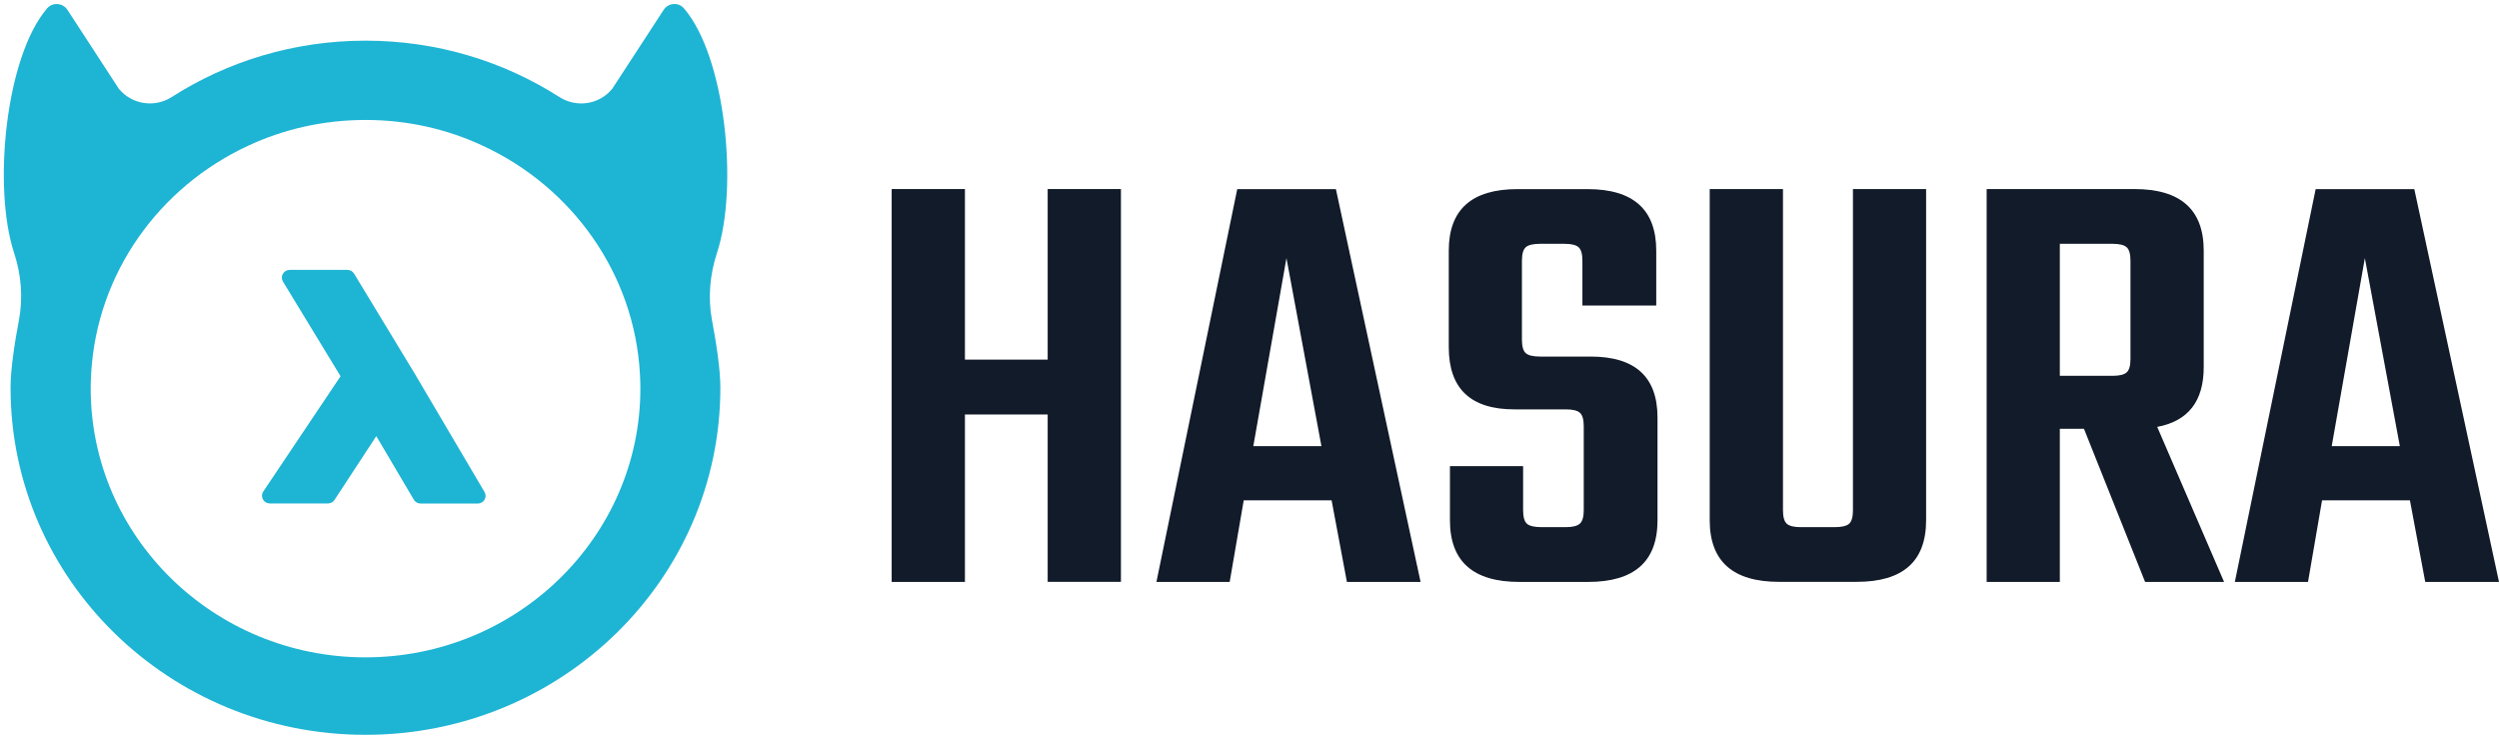
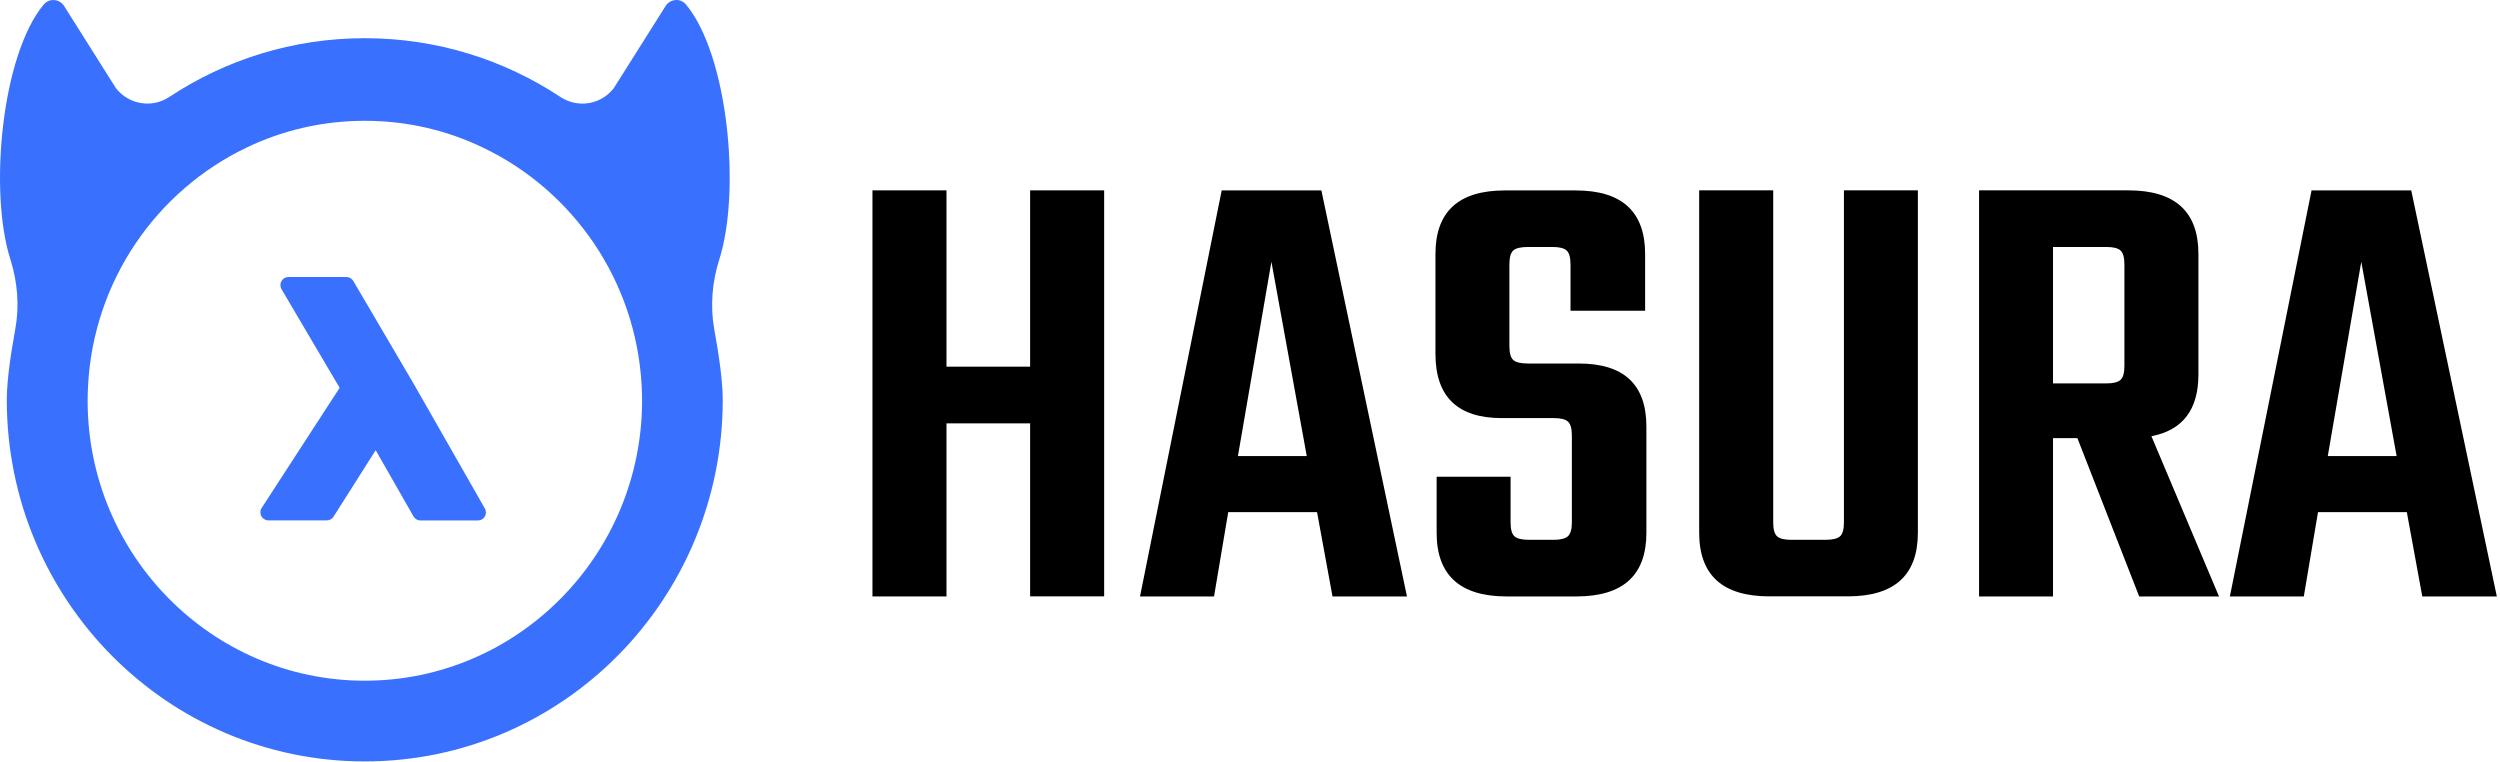
- <svg xmlns="http://www.w3.org/2000/svg" width="522" height="154" viewBox="0 0 522 154" fill="none">
-   <path d="M149.769 52.797C154.266 39.11 151.561 11.806 142.847 1.725C141.705 0.403 139.58 0.592 138.631 2.051L127.898 18.52C125.245 21.817 120.467 22.573 116.865 20.272C105.218 12.819 91.305 8.491 76.356 8.491C61.406 8.491 47.493 12.819 35.846 20.272C32.262 22.573 27.484 21.8 24.814 18.52L14.08 2.051C13.131 0.592 11.006 0.42 9.864 1.725C1.151 11.823 -1.555 39.127 2.942 52.797C4.436 57.348 4.84 62.156 3.961 66.827C3.083 71.464 2.205 77.062 2.205 80.961C2.205 120.991 35.407 153.43 76.338 153.43C117.287 153.43 150.471 120.974 150.471 80.961C150.471 77.062 149.593 71.464 148.715 66.827C147.854 62.156 148.275 57.348 149.769 52.797ZM76.338 137.254C44.682 137.254 18.946 112.078 18.946 81.132C18.946 80.119 18.981 79.123 19.034 78.127C20.176 57.039 33.281 39.025 51.814 30.438C59.245 26.969 67.572 25.046 76.356 25.046C85.139 25.046 93.448 26.969 100.897 30.455C119.43 39.042 132.535 57.073 133.677 78.144C133.73 79.14 133.765 80.154 133.765 81.15C133.747 112.078 107.994 137.254 76.338 137.254Z" fill="#1EB4D4" />
-   <path d="M101.212 102.736L86.543 77.869L73.966 57.142C73.667 56.644 73.122 56.352 72.543 56.352H60.527C59.929 56.352 59.385 56.661 59.086 57.176C58.788 57.674 58.805 58.292 59.104 58.79L71.137 78.556L54.993 102.633C54.659 103.131 54.642 103.766 54.923 104.281C55.204 104.796 55.766 105.123 56.381 105.123H68.484C69.047 105.123 69.574 104.848 69.872 104.384L78.603 91.058L86.438 104.333C86.737 104.831 87.281 105.14 87.861 105.14H99.789C100.386 105.14 100.931 104.831 101.212 104.333C101.511 103.852 101.511 103.234 101.212 102.736Z" fill="#1EB4D4" />
-   <path d="M218.844 39.473H234.145V121.49H218.844V86.544H201.558V121.508H186.257V39.473H201.558V75.089H218.844V39.473Z" fill="#111B29" />
-   <path d="M281.348 121.506L278.151 104.471H259.794L256.86 121.506H241.559L258.441 39.488H279.047L296.737 121.506H281.348ZM261.796 93.154H276.026L268.718 53.896L261.796 93.154Z" fill="#111B29" />
-   <path d="M330.819 106.548V88.998C330.819 87.607 330.556 86.679 330.029 86.199C329.502 85.718 328.518 85.477 327.095 85.477H316.326C307.191 85.477 302.624 81.15 302.624 72.477V52.351C302.624 43.764 307.402 39.488 316.976 39.488H331.61C341.184 39.488 345.962 43.782 345.962 52.351V63.788H330.538V54.429C330.538 53.038 330.275 52.11 329.748 51.63C329.221 51.149 328.237 50.908 326.814 50.908H321.755C320.244 50.908 319.225 51.149 318.698 51.63C318.171 52.11 317.907 53.038 317.907 54.429V70.932C317.907 72.323 318.171 73.25 318.698 73.731C319.225 74.212 320.244 74.452 321.755 74.452H332.26C341.57 74.452 346.226 78.694 346.226 87.195V108.644C346.226 117.23 341.395 121.506 331.733 121.506H317.363C307.701 121.506 302.87 117.213 302.87 108.644V97.327H318.153V106.548C318.153 107.939 318.417 108.867 318.944 109.348C319.471 109.828 320.49 110.069 322.001 110.069H327.06C328.483 110.069 329.449 109.828 329.994 109.348C330.538 108.867 330.819 107.939 330.819 106.548Z" fill="#111B29" />
-   <path d="M387.05 39.473H402.333V108.628C402.333 117.214 397.502 121.49 387.84 121.49H371.626C361.964 121.49 357.133 117.197 357.133 108.628V39.473H372.434V106.55C372.434 107.941 372.697 108.868 373.224 109.349C373.751 109.83 374.735 110.07 376.158 110.07H383.202C384.713 110.07 385.732 109.83 386.259 109.349C386.786 108.868 387.05 107.941 387.05 106.55V39.473Z" fill="#111B29" />
-   <path d="M430.264 89.532V121.508H414.98V39.473H445.828C455.49 39.473 460.321 43.766 460.321 52.335V76.652C460.321 83.762 457.089 87.917 450.607 89.137L464.573 121.508H448.077L435.306 89.532H430.264ZM430.264 50.91V78.472H441.296C442.719 78.472 443.685 78.232 444.23 77.751C444.757 77.27 445.02 76.343 445.02 74.952V54.43C445.02 53.039 444.757 52.112 444.23 51.631C443.703 51.15 442.719 50.91 441.296 50.91H430.264Z" fill="#111B29" />
-   <path d="M506.594 121.506L503.396 104.471H485.039L482.105 121.506H466.822L483.704 39.488H504.31L522 121.506H506.594ZM487.059 93.154H501.288L493.98 53.896L487.059 93.154Z" fill="#111B29" />
+ <svg xmlns="http://www.w3.org/2000/svg" width="197" height="60" viewBox="0 0 197 60" fill="none">
+   <path d="M56.684 20.431C58.395 15.049 57.366 4.313 54.051 0.35C53.616 -0.17 52.807 -0.096 52.446 0.478L48.362 6.953C47.353 8.25 45.535 8.547 44.164 7.642C39.733 4.712 34.438 3.01 28.75 3.01C23.061 3.01 17.767 4.712 13.336 7.642C11.972 8.547 10.154 8.243 9.138 6.953L5.054 0.478C4.693 -0.096 3.884 -0.164 3.449 0.35C0.134 4.32 -0.895 15.056 0.816 20.431C1.384 22.22 1.538 24.111 1.203 25.948C0.869 27.771 0.535 29.972 0.535 31.505C0.535 47.245 13.169 60 28.743 60C44.325 60 56.952 47.238 56.952 31.505C56.952 29.972 56.617 27.771 56.283 25.948C55.956 24.111 56.116 22.22 56.684 20.431ZM28.743 53.639C16.698 53.639 6.905 43.74 6.905 31.572C6.905 31.174 6.919 30.782 6.939 30.391C7.373 22.099 12.36 15.016 19.412 11.639C22.239 10.275 25.408 9.519 28.75 9.519C32.092 9.519 35.254 10.275 38.088 11.646C45.14 15.022 50.127 22.112 50.561 30.397C50.581 30.789 50.595 31.187 50.595 31.579C50.588 43.74 40.789 53.639 28.743 53.639Z" fill="#3970FD" />
+   <path d="M38.206 40.067L32.625 30.29L27.839 22.14C27.725 21.944 27.518 21.829 27.297 21.829H22.725C22.498 21.829 22.291 21.951 22.177 22.153C22.064 22.349 22.07 22.592 22.184 22.788L26.763 30.56L20.62 40.027C20.493 40.222 20.486 40.472 20.593 40.675C20.7 40.877 20.914 41.006 21.148 41.006H25.753C25.967 41.006 26.168 40.898 26.282 40.715L29.604 35.476L32.585 40.695C32.699 40.891 32.906 41.013 33.126 41.013H37.665C37.892 41.013 38.099 40.891 38.206 40.695C38.32 40.506 38.32 40.263 38.206 40.067Z" fill="#3970FD" />
+   <path d="M81.174 15H87.007V46.993H81.174V33.361H74.583V47H68.75V15H74.583V28.893H81.174V15Z" fill="black" />
+   <path d="M105.002 47L103.783 40.354H96.785L95.666 47H89.833L96.269 15.006H104.125L110.869 47H105.002ZM97.548 35.94H102.973L100.187 20.627L97.548 35.94Z" fill="black" />
+   <path d="M123.863 41.165V34.319C123.863 33.776 123.762 33.414 123.561 33.227C123.36 33.039 122.985 32.946 122.443 32.946H118.337C114.855 32.946 113.113 31.258 113.113 27.875V20.024C113.113 16.674 114.935 15.006 118.585 15.006H124.164C127.814 15.006 129.636 16.681 129.636 20.024V24.485H123.756V20.834C123.756 20.292 123.655 19.93 123.454 19.742C123.253 19.555 122.878 19.461 122.336 19.461H120.407C119.831 19.461 119.442 19.555 119.242 19.742C119.041 19.93 118.94 20.292 118.94 20.834V27.272C118.94 27.814 119.041 28.176 119.242 28.364C119.442 28.551 119.831 28.645 120.407 28.645H124.412C127.961 28.645 129.736 30.3 129.736 33.615V41.982C129.736 45.332 127.895 47 124.211 47H118.733C115.049 47 113.207 45.325 113.207 41.982V37.568H119.034V41.165C119.034 41.708 119.134 42.069 119.335 42.257C119.536 42.444 119.925 42.538 120.501 42.538H122.429C122.972 42.538 123.34 42.444 123.548 42.257C123.756 42.069 123.863 41.708 123.863 41.165Z" fill="black" />
+   <path d="M145.301 15H151.128V41.976C151.128 45.325 149.286 46.993 145.602 46.993H139.421C135.737 46.993 133.895 45.318 133.895 41.976V15H139.729V41.165C139.729 41.708 139.829 42.069 140.03 42.257C140.231 42.444 140.606 42.538 141.149 42.538H143.834C144.41 42.538 144.799 42.444 145 42.257C145.2 42.069 145.301 41.708 145.301 41.165V15Z" fill="black" />
+   <path d="M161.777 34.527V47H155.95V15H167.711C171.394 15 173.236 16.674 173.236 20.017V29.503C173.236 32.276 172.004 33.897 169.532 34.373L174.857 47H168.568L163.699 34.527H161.777ZM161.777 19.461V30.213H165.983C166.525 30.213 166.894 30.119 167.101 29.931C167.302 29.744 167.403 29.382 167.403 28.839V20.834C167.403 20.292 167.302 19.93 167.101 19.742C166.9 19.555 166.525 19.461 165.983 19.461H161.777Z" fill="black" />
+   <path d="M190.876 47L189.657 40.354H182.659L181.54 47H175.714L182.15 15.006H190.006L196.75 47H190.876ZM183.429 35.94H188.854L186.068 20.627L183.429 35.94Z" fill="black" />
</svg>
